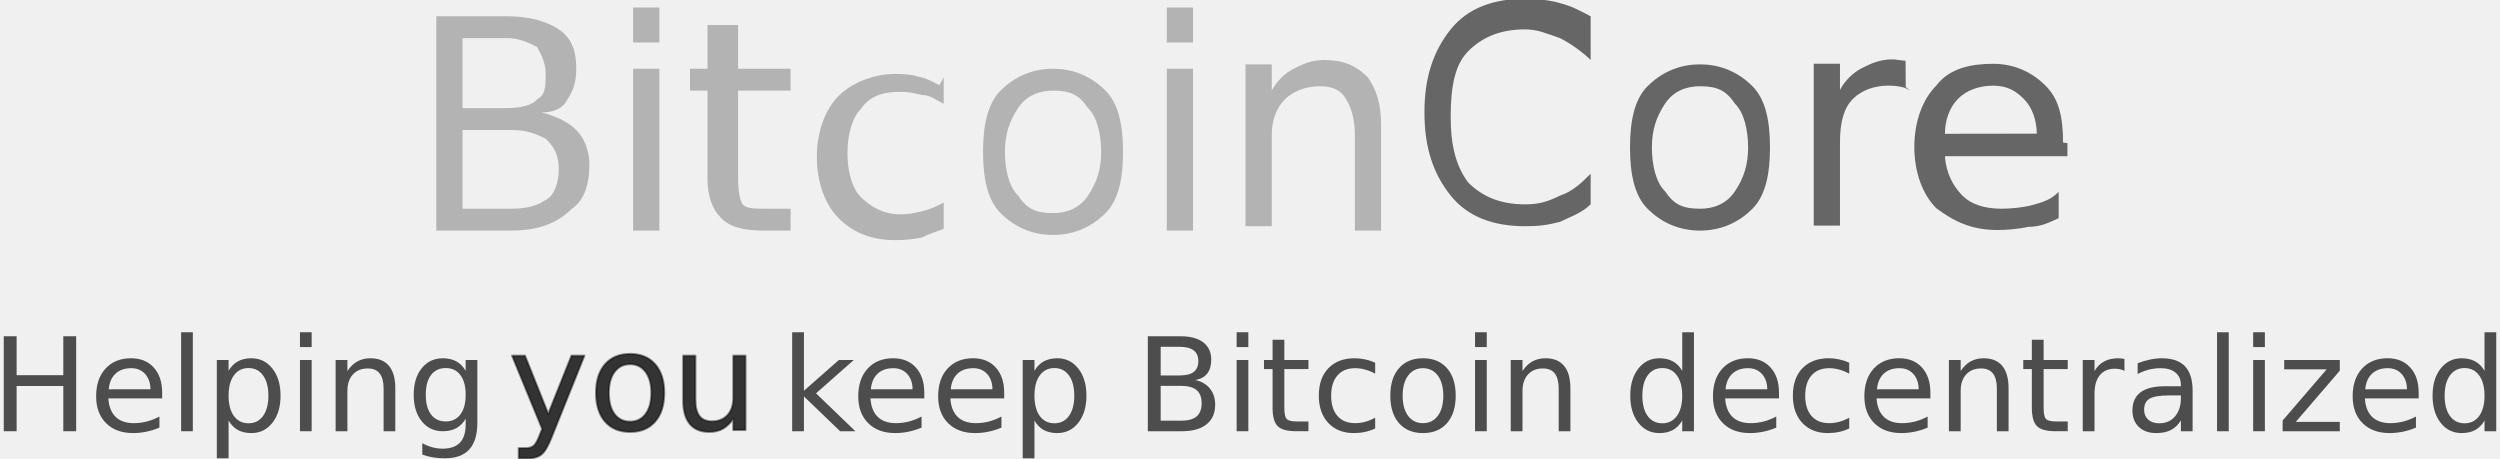
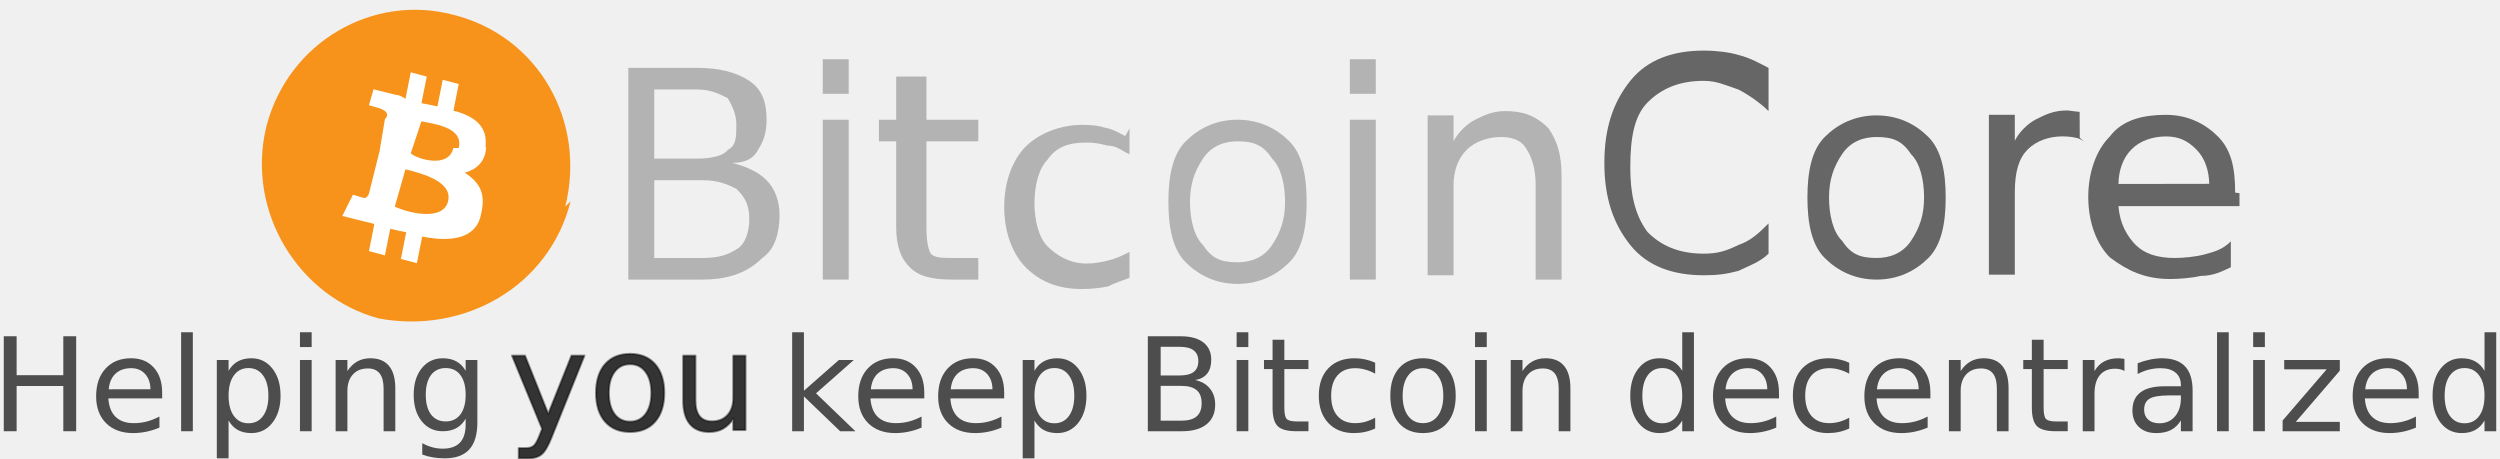
<svg xmlns="http://www.w3.org/2000/svg" width="600" height="110" id="svg2" version="1.1">
  <defs id="defs4">
    </defs>
  <g id="layer1" transform="translate(0,-942.3622)">
    <g style="font-size:31.267px;font-style:normal;font-weight:normal;line-height:125%;letter-spacing:0px;word-spacing:0px;fill:#4d4d4d;fill-opacity:1;stroke:none;font-family:Sans" id="text5008">
      <path d="m 0.905,1023.064 3.084,0 0,9.344 11.206,0 0,-9.344 3.084,0 0,22.794 -3.084,0 0,-10.855 -11.206,0 0,10.855 -3.084,0 0,-22.794" style="fill:#4d4d4d" id="path5831" />
      <path d="m 38.92,1036.606 0,1.374 -12.916,0 c 0.122,1.934 0.702,3.41 1.74,4.428 1.048,1.008 2.504,1.512 4.366,1.511 1.079,10e-5 2.122,-0.132 3.13,-0.397 1.018,-0.265 2.025,-0.662 3.023,-1.191 l 0,2.656 c -1.008,0.427 -2.041,0.753 -3.099,0.977 -1.059,0.224 -2.132,0.336 -3.221,0.336 -2.728,0 -4.891,-0.794 -6.489,-2.382 -1.588,-1.588 -2.382,-3.735 -2.382,-6.443 -2e-6,-2.799 0.753,-5.018 2.26,-6.657 1.517,-1.649 3.557,-2.473 6.122,-2.473 2.3,0 4.117,0.743 5.45,2.229 1.343,1.476 2.015,3.486 2.015,6.03 m -2.809,-0.824 c -0.02,-1.537 -0.453,-2.763 -1.298,-3.679 -0.835,-0.916 -1.944,-1.374 -3.328,-1.374 -1.567,10e-5 -2.824,0.443 -3.771,1.328 -0.936,0.885 -1.476,2.132 -1.618,3.74 l 10.015,-0.015" style="fill:#4d4d4d" id="path5833" />
      <path d="m 43.47,1022.103 2.809,0 0,23.756 -2.809,0 0,-23.756" style="fill:#4d4d4d" id="path5835" />
      <path d="m 54.859,1043.293 0,9.069 -2.824,0 0,-23.603 2.824,0 0,2.595 c 0.59,-1.018 1.333,-1.771 2.229,-2.26 0.906,-0.499 1.985,-0.748 3.237,-0.748 2.076,0 3.761,0.824 5.053,2.473 1.303,1.649 1.954,3.817 1.954,6.504 -1.8e-5,2.687 -0.651,4.855 -1.954,6.504 -1.293,1.649 -2.977,2.473 -5.053,2.473 -1.252,0 -2.331,-0.244 -3.237,-0.733 -0.896,-0.499 -1.639,-1.257 -2.229,-2.275 m 9.557,-5.97 c -1.5e-5,-2.066 -0.427,-3.684 -1.282,-4.855 -0.845,-1.181 -2.01,-1.771 -3.496,-1.771 -1.486,0 -2.656,0.59 -3.511,1.771 -0.845,1.171 -1.267,2.789 -1.267,4.855 -5e-6,2.066 0.422,3.69 1.267,4.87 0.855,1.17 2.025,1.756 3.511,1.756 1.486,0 2.651,-0.585 3.496,-1.756 0.855,-1.181 1.282,-2.804 1.282,-4.87" style="fill:#4d4d4d" id="path5837" />
      <path d="m 71.989,1028.759 2.809,0 0,17.099 -2.809,0 0,-17.099 m 0,-6.657 2.809,0 0,3.557 -2.809,0 0,-3.557" style="fill:#4d4d4d" id="path5839" />
      <path d="m 94.874,1035.538 0,10.321 -2.809,0 0,-10.229 c -1.4e-5,-1.618 -0.316,-2.829 -0.947,-3.634 -0.631,-0.804 -1.578,-1.206 -2.84,-1.206 -1.517,0 -2.712,0.483 -3.588,1.45 -0.875,0.967 -1.313,2.285 -1.313,3.954 l 0,9.664 -2.824,0 0,-17.099 2.824,0 0,2.656 c 0.672,-1.028 1.461,-1.796 2.366,-2.305 0.916,-0.509 1.969,-0.763 3.16,-0.763 1.964,0 3.45,0.611 4.458,1.832 1.008,1.211 1.511,2.998 1.511,5.359" style="fill:#4d4d4d" id="path5841" />
      <path d="m 111.76,1037.11 c -1e-5,-2.036 -0.422,-3.613 -1.267,-4.733 -0.835,-1.12 -2.01,-1.679 -3.527,-1.679 -1.506,0 -2.682,0.56 -3.527,1.679 -0.835,1.12 -1.252,2.697 -1.252,4.733 -1e-5,2.026 0.417,3.598 1.252,4.718 0.845,1.119 2.02,1.679 3.527,1.679 1.517,0 2.692,-0.56 3.527,-1.679 0.845,-1.12 1.267,-2.692 1.267,-4.718 m 2.809,6.626 c -2e-5,2.911 -0.646,5.074 -1.939,6.489 -1.293,1.425 -3.272,2.137 -5.939,2.137 -0.987,0 -1.919,-0.076 -2.794,-0.229 -0.875,-0.142 -1.725,-0.366 -2.55,-0.672 l 0,-2.733 c 0.824,0.448 1.639,0.779 2.443,0.992 0.804,0.214 1.623,0.321 2.458,0.321 1.842,0 3.221,-0.483 4.137,-1.45 0.916,-0.957 1.374,-2.407 1.374,-4.351 l 0,-1.389 c -0.58,1.008 -1.323,1.761 -2.229,2.26 -0.906,0.499 -1.99,0.748 -3.252,0.748 -2.097,0 -3.786,-0.799 -5.069,-2.397 -1.282,-1.598 -1.924,-3.715 -1.924,-6.351 -2e-6,-2.646 0.641,-4.768 1.924,-6.366 1.282,-1.598 2.972,-2.397 5.069,-2.397 1.262,0 2.346,0.249 3.252,0.748 0.906,0.499 1.649,1.252 2.229,2.26 l 0,-2.595 2.809,0 0,14.977" style="fill:#4d4d4d" id="path5843" />
    </g>
    <g style="font-size:32.645px;font-style:normal;font-variant:normal;font-weight:normal;font-stretch:normal;text-align:start;line-height:125%;letter-spacing:0px;word-spacing:0px;writing-mode:lr-tb;text-anchor:start;fill:#333333;fill-opacity:1;stroke:#000000;stroke-width:0.5;stroke-linejoin:round;stroke-miterlimit:4;stroke-opacity:0.431;font-family:Sans;-inkscape-font-specification:Sans" id="text5012">
      <path d="m 132.423,1047.229 c -0.829,2.125 -1.637,3.512 -2.423,4.16 -0.786,0.648 -1.838,0.972 -3.156,0.972 l -2.343,0 0,-2.455 1.722,0 c 0.808,0 1.435,-0.191 1.881,-0.574 0.446,-0.383 0.94,-1.286 1.482,-2.71 l 0.526,-1.339 -7.221,-17.566 3.108,0 5.579,13.963 5.579,-13.963 3.108,0 -7.842,19.51" style="fill:#333333;stroke:#000000;stroke-opacity:0.431" id="path5824" />
      <path d="m 151.232,1029.775 c -1.573,0 -2.816,0.616 -3.73,1.849 -0.914,1.222 -1.371,2.901 -1.371,5.037 -1e-5,2.136 0.452,3.82 1.355,5.053 0.914,1.222 2.162,1.833 3.746,1.833 1.562,0 2.8,-0.616 3.714,-1.849 0.914,-1.233 1.371,-2.912 1.371,-5.037 -1e-5,-2.115 -0.457,-3.788 -1.371,-5.021 -0.914,-1.243 -2.152,-1.865 -3.714,-1.865 m 0,-2.487 c 2.55,0 4.553,0.829 6.009,2.487 1.456,1.658 2.184,3.953 2.184,6.886 -2e-5,2.922 -0.728,5.218 -2.184,6.886 -1.456,1.658 -3.459,2.487 -6.009,2.487 -2.561,0 -4.569,-0.829 -6.025,-2.487 -1.445,-1.668 -2.168,-3.964 -2.168,-6.886 0,-2.933 0.723,-5.228 2.168,-6.886 1.456,-1.658 3.464,-2.487 6.025,-2.487" style="fill:#333333;stroke:#000000;stroke-opacity:0.431" id="path5826" />
      <path d="m 163.968,1038.526 0,-10.807 2.933,0 0,10.696 c -1e-5,1.69 0.329,2.959 0.988,3.81 0.659,0.84 1.647,1.259 2.965,1.259 1.583,0 2.832,-0.505 3.746,-1.514 0.924,-1.01 1.387,-2.386 1.387,-4.128 l 0,-10.122 2.933,0 0,17.853 -2.933,0 0,-2.742 c -0.712,1.084 -1.541,1.892 -2.487,2.423 -0.935,0.521 -2.024,0.781 -3.268,0.781 -2.051,0 -3.608,-0.638 -4.67,-1.913 -1.063,-1.275 -1.594,-3.14 -1.594,-5.595 m 7.38,-11.238 0,0" style="fill:#333333;stroke:#000000;stroke-opacity:0.431" id="path5828" />
    </g>
    <g style="font-size:31.267px;font-style:normal;font-weight:normal;line-height:125%;letter-spacing:0px;word-spacing:0px;fill:#4d4d4d;fill-opacity:1;stroke:none;font-family:Sans" id="text5016">
      <path d="m 190.119,1022.103 2.824,0 0,14.03 8.382,-7.374 3.588,0 -9.069,8 9.45,9.099 -3.664,0 -8.687,-8.351 0,8.351 -2.824,0 0,-23.756" style="fill:#4d4d4d" id="path5775" />
      <path d="m 221.829,1036.606 0,1.374 -12.916,0 c 0.122,1.934 0.702,3.41 1.74,4.428 1.048,1.008 2.504,1.512 4.366,1.511 1.079,10e-5 2.122,-0.132 3.13,-0.397 1.018,-0.265 2.025,-0.662 3.023,-1.191 l 0,2.656 c -1.008,0.427 -2.041,0.753 -3.099,0.977 -1.059,0.224 -2.132,0.336 -3.221,0.336 -2.728,0 -4.891,-0.794 -6.489,-2.382 -1.588,-1.588 -2.382,-3.735 -2.382,-6.443 -1e-5,-2.799 0.753,-5.018 2.26,-6.657 1.517,-1.649 3.557,-2.473 6.122,-2.473 2.3,0 4.117,0.743 5.45,2.229 1.343,1.476 2.015,3.486 2.015,6.03 m -2.809,-0.824 c -0.02,-1.537 -0.453,-2.763 -1.298,-3.679 -0.835,-0.916 -1.944,-1.374 -3.328,-1.374 -1.567,10e-5 -2.824,0.443 -3.771,1.328 -0.936,0.885 -1.476,2.132 -1.618,3.74 l 10.015,-0.015" style="fill:#4d4d4d" id="path5777" />
      <path d="m 241.004,1036.606 0,1.374 -12.916,0 c 0.122,1.934 0.702,3.41 1.74,4.428 1.048,1.008 2.504,1.512 4.366,1.511 1.079,10e-5 2.122,-0.132 3.13,-0.397 1.018,-0.265 2.025,-0.662 3.023,-1.191 l 0,2.656 c -1.008,0.427 -2.041,0.753 -3.099,0.977 -1.059,0.224 -2.132,0.336 -3.221,0.336 -2.728,0 -4.891,-0.794 -6.489,-2.382 -1.588,-1.588 -2.382,-3.735 -2.382,-6.443 -1e-5,-2.799 0.753,-5.018 2.26,-6.657 1.517,-1.649 3.557,-2.473 6.122,-2.473 2.3,0 4.117,0.743 5.45,2.229 1.343,1.476 2.015,3.486 2.015,6.03 m -2.809,-0.824 c -0.02,-1.537 -0.453,-2.763 -1.298,-3.679 -0.835,-0.916 -1.944,-1.374 -3.328,-1.374 -1.567,10e-5 -2.824,0.443 -3.771,1.328 -0.936,0.885 -1.476,2.132 -1.618,3.74 l 10.015,-0.015" style="fill:#4d4d4d" id="path5779" />
      <path d="m 248.271,1043.293 0,9.069 -2.824,0 0,-23.603 2.824,0 0,2.595 c 0.59,-1.018 1.333,-1.771 2.229,-2.26 0.906,-0.499 1.985,-0.748 3.237,-0.748 2.076,0 3.761,0.824 5.053,2.473 1.303,1.649 1.954,3.817 1.954,6.504 -2e-5,2.687 -0.651,4.855 -1.954,6.504 -1.293,1.649 -2.977,2.473 -5.053,2.473 -1.252,0 -2.331,-0.244 -3.237,-0.733 -0.896,-0.499 -1.639,-1.257 -2.229,-2.275 m 9.557,-5.97 c -1e-5,-2.066 -0.427,-3.684 -1.282,-4.855 -0.845,-1.181 -2.01,-1.771 -3.496,-1.771 -1.486,0 -2.656,0.59 -3.511,1.771 -0.845,1.171 -1.267,2.789 -1.267,4.855 0,2.066 0.422,3.69 1.267,4.87 0.855,1.17 2.025,1.756 3.511,1.756 1.486,0 2.651,-0.585 3.496,-1.756 0.855,-1.181 1.282,-2.804 1.282,-4.87" style="fill:#4d4d4d" id="path5781" />
      <path d="m 278.561,1034.973 0,8.351 4.947,0 c 1.659,0 2.885,-0.341 3.679,-1.023 0.804,-0.692 1.206,-1.746 1.206,-3.16 -2e-5,-1.425 -0.402,-2.473 -1.206,-3.145 -0.794,-0.682 -2.02,-1.023 -3.679,-1.023 l -4.947,0 m 0,-9.374 0,6.87 4.565,0 c 1.506,0 2.626,-0.28 3.359,-0.84 0.743,-0.57 1.114,-1.435 1.115,-2.595 -1e-5,-1.15 -0.372,-2.01 -1.115,-2.58 -0.733,-0.57 -1.852,-0.855 -3.359,-0.855 l -4.565,0 m -3.084,-2.534 7.878,0 c 2.351,10e-5 4.163,0.489 5.435,1.466 1.272,0.977 1.908,2.366 1.908,4.168 -10e-6,1.394 -0.326,2.504 -0.977,3.328 -0.651,0.825 -1.608,1.339 -2.87,1.542 1.517,0.326 2.692,1.008 3.527,2.046 0.845,1.028 1.267,2.316 1.267,3.863 -2e-5,2.036 -0.692,3.608 -2.076,4.718 -1.384,1.109 -3.354,1.664 -5.908,1.664 l -8.183,0 0,-22.794" style="fill:#4d4d4d" id="path5783" />
      <path d="m 296.79,1028.759 2.809,0 0,17.099 -2.809,0 0,-17.099 m 0,-6.657 2.809,0 0,3.557 -2.809,0 0,-3.557" style="fill:#4d4d4d" id="path5785" />
      <path d="m 308.241,1023.904 0,4.855 5.786,0 0,2.183 -5.786,0 0,9.282 c 0,1.394 0.188,2.29 0.565,2.687 0.387,0.397 1.165,0.595 2.336,0.595 l 2.885,0 0,2.351 -2.885,0 c -2.168,0 -3.664,-0.402 -4.489,-1.206 -0.824,-0.814 -1.237,-2.29 -1.237,-4.428 l 0,-9.282 -2.061,0 0,-2.183 2.061,0 0,-4.855 2.824,0" style="fill:#4d4d4d" id="path5787" />
      <path d="m 330.042,1029.416 0,2.626 c -0.794,-0.438 -1.593,-0.763 -2.397,-0.977 -0.794,-0.224 -1.598,-0.336 -2.412,-0.336 -1.822,10e-5 -3.237,0.58 -4.244,1.74 -1.008,1.15 -1.511,2.768 -1.511,4.855 -1e-5,2.087 0.504,3.71 1.511,4.87 1.008,1.15 2.422,1.725 4.244,1.725 0.814,10e-5 1.618,-0.107 2.412,-0.321 0.804,-0.224 1.603,-0.555 2.397,-0.992 l 0,2.595 c -0.784,0.366 -1.598,0.641 -2.443,0.824 -0.835,0.183 -1.725,0.275 -2.672,0.275 -2.575,0 -4.621,-0.809 -6.137,-2.428 -1.517,-1.618 -2.275,-3.801 -2.275,-6.55 0,-2.789 0.763,-4.982 2.29,-6.58 1.537,-1.598 3.639,-2.397 6.305,-2.397 0.865,0 1.71,0.092 2.534,0.275 0.824,0.173 1.623,0.438 2.397,0.794" style="fill:#4d4d4d" id="path5789" />
      <path d="m 341.523,1030.728 c -1.506,10e-5 -2.697,0.59 -3.573,1.771 -0.875,1.171 -1.313,2.779 -1.313,4.824 0,2.046 0.433,3.659 1.298,4.84 0.875,1.171 2.071,1.756 3.588,1.756 1.496,10e-5 2.682,-0.59 3.557,-1.771 0.875,-1.181 1.313,-2.789 1.313,-4.824 -10e-6,-2.025 -0.438,-3.628 -1.313,-4.809 -0.875,-1.191 -2.061,-1.786 -3.557,-1.786 m 0,-2.382 c 2.443,0 4.361,0.794 5.756,2.382 1.394,1.588 2.092,3.786 2.092,6.595 -1e-5,2.799 -0.697,4.997 -2.092,6.595 -1.394,1.588 -3.313,2.382 -5.756,2.382 -2.453,0 -4.377,-0.794 -5.771,-2.382 -1.384,-1.598 -2.076,-3.796 -2.076,-6.595 -10e-6,-2.809 0.692,-5.008 2.076,-6.595 1.394,-1.588 3.318,-2.382 5.771,-2.382" style="fill:#4d4d4d" id="path5791" />
      <path d="m 354.012,1028.759 2.809,0 0,17.099 -2.809,0 0,-17.099 m 0,-6.657 2.809,0 0,3.557 -2.809,0 0,-3.557" style="fill:#4d4d4d" id="path5793" />
      <path d="m 376.897,1035.538 0,10.321 -2.809,0 0,-10.229 c -10e-6,-1.618 -0.316,-2.829 -0.947,-3.634 -0.631,-0.804 -1.578,-1.206 -2.84,-1.206 -1.517,0 -2.712,0.483 -3.588,1.45 -0.875,0.967 -1.313,2.285 -1.313,3.954 l 0,9.664 -2.824,0 0,-17.099 2.824,0 0,2.656 c 0.672,-1.028 1.461,-1.796 2.366,-2.305 0.916,-0.509 1.969,-0.763 3.16,-0.763 1.964,0 3.45,0.611 4.458,1.832 1.008,1.211 1.511,2.998 1.511,5.359" style="fill:#4d4d4d" id="path5795" />
      <path d="m 403.737,1031.354 0,-9.252 2.809,0 0,23.756 -2.809,0 0,-2.565 c -0.59,1.018 -1.338,1.776 -2.244,2.275 -0.896,0.488 -1.975,0.733 -3.237,0.733 -2.066,0 -3.751,-0.824 -5.053,-2.473 -1.293,-1.649 -1.939,-3.817 -1.939,-6.504 0,-2.687 0.646,-4.855 1.939,-6.504 1.303,-1.649 2.987,-2.473 5.053,-2.473 1.262,0 2.341,0.249 3.237,0.748 0.906,0.488 1.654,1.242 2.244,2.26 m -9.572,5.969 c -1e-5,2.066 0.422,3.69 1.267,4.87 0.855,1.17 2.025,1.756 3.511,1.756 1.486,0 2.656,-0.585 3.511,-1.756 0.855,-1.181 1.282,-2.804 1.282,-4.87 -10e-6,-2.066 -0.427,-3.684 -1.282,-4.855 -0.855,-1.181 -2.025,-1.771 -3.511,-1.771 -1.486,0 -2.656,0.59 -3.511,1.771 -0.845,1.171 -1.267,2.789 -1.267,4.855" style="fill:#4d4d4d" id="path5797" />
      <path d="m 426.958,1036.606 0,1.374 -12.916,0 c 0.122,1.934 0.702,3.41 1.74,4.428 1.048,1.008 2.504,1.512 4.366,1.511 1.079,10e-5 2.122,-0.132 3.13,-0.397 1.018,-0.265 2.025,-0.662 3.023,-1.191 l 0,2.656 c -1.008,0.427 -2.041,0.753 -3.099,0.977 -1.059,0.224 -2.132,0.336 -3.221,0.336 -2.728,0 -4.891,-0.794 -6.489,-2.382 -1.588,-1.588 -2.382,-3.735 -2.382,-6.443 -10e-6,-2.799 0.753,-5.018 2.26,-6.657 1.517,-1.649 3.557,-2.473 6.122,-2.473 2.3,0 4.117,0.743 5.45,2.229 1.343,1.476 2.015,3.486 2.015,6.03 m -2.809,-0.824 c -0.02,-1.537 -0.453,-2.763 -1.298,-3.679 -0.835,-0.916 -1.944,-1.374 -3.328,-1.374 -1.567,10e-5 -2.824,0.443 -3.771,1.328 -0.936,0.885 -1.476,2.132 -1.618,3.74 l 10.015,-0.015" style="fill:#4d4d4d" id="path5799" />
      <path d="m 443.813,1029.416 0,2.626 c -0.794,-0.438 -1.593,-0.763 -2.397,-0.977 -0.794,-0.224 -1.598,-0.336 -2.412,-0.336 -1.822,10e-5 -3.237,0.58 -4.244,1.74 -1.008,1.15 -1.511,2.768 -1.511,4.855 -10e-6,2.087 0.504,3.71 1.511,4.87 1.008,1.15 2.422,1.725 4.244,1.725 0.814,10e-5 1.618,-0.107 2.412,-0.321 0.804,-0.224 1.603,-0.555 2.397,-0.992 l 0,2.595 c -0.784,0.366 -1.598,0.641 -2.443,0.824 -0.835,0.183 -1.725,0.275 -2.672,0.275 -2.575,0 -4.621,-0.809 -6.137,-2.428 -1.517,-1.618 -2.275,-3.801 -2.275,-6.55 0,-2.789 0.763,-4.982 2.29,-6.58 1.537,-1.598 3.639,-2.397 6.305,-2.397 0.865,0 1.71,0.092 2.534,0.275 0.824,0.173 1.623,0.438 2.397,0.794" style="fill:#4d4d4d" id="path5801" />
      <path d="m 463.294,1036.606 0,1.374 -12.916,0 c 0.122,1.934 0.702,3.41 1.74,4.428 1.048,1.008 2.504,1.512 4.366,1.511 1.079,10e-5 2.122,-0.132 3.13,-0.397 1.018,-0.265 2.025,-0.662 3.023,-1.191 l 0,2.656 c -1.008,0.427 -2.041,0.753 -3.099,0.977 -1.059,0.224 -2.132,0.336 -3.221,0.336 -2.728,0 -4.891,-0.794 -6.489,-2.382 -1.588,-1.588 -2.382,-3.735 -2.382,-6.443 -10e-6,-2.799 0.753,-5.018 2.26,-6.657 1.517,-1.649 3.557,-2.473 6.122,-2.473 2.3,0 4.117,0.743 5.45,2.229 1.343,1.476 2.015,3.486 2.015,6.03 m -2.809,-0.824 c -0.02,-1.537 -0.453,-2.763 -1.298,-3.679 -0.835,-0.916 -1.944,-1.374 -3.328,-1.374 -1.567,10e-5 -2.824,0.443 -3.771,1.328 -0.936,0.885 -1.476,2.132 -1.618,3.74 l 10.015,-0.015" style="fill:#4d4d4d" id="path5803" />
      <path d="m 482.057,1035.538 0,10.321 -2.809,0 0,-10.229 c -2e-5,-1.618 -0.316,-2.829 -0.947,-3.634 -0.631,-0.804 -1.578,-1.206 -2.84,-1.206 -1.517,0 -2.712,0.483 -3.588,1.45 -0.875,0.967 -1.313,2.285 -1.313,3.954 l 0,9.664 -2.824,0 0,-17.099 2.824,0 0,2.656 c 0.672,-1.028 1.461,-1.796 2.366,-2.305 0.916,-0.509 1.969,-0.763 3.16,-0.763 1.964,0 3.45,0.611 4.458,1.832 1.008,1.211 1.511,2.998 1.511,5.359" style="fill:#4d4d4d" id="path5805" />
      <path d="m 490.469,1023.904 0,4.855 5.786,0 0,2.183 -5.786,0 0,9.282 c 0,1.394 0.188,2.29 0.565,2.687 0.387,0.397 1.165,0.595 2.336,0.595 l 2.885,0 0,2.351 -2.885,0 c -2.168,0 -3.664,-0.402 -4.489,-1.206 -0.824,-0.814 -1.237,-2.29 -1.237,-4.428 l 0,-9.282 -2.061,0 0,-2.183 2.061,0 0,-4.855 2.824,0" style="fill:#4d4d4d" id="path5807" />
      <path d="m 509.874,1031.385 c -0.316,-0.183 -0.662,-0.316 -1.038,-0.397 -0.366,-0.092 -0.774,-0.137 -1.221,-0.137 -1.588,0 -2.809,0.519 -3.664,1.557 -0.845,1.028 -1.267,2.509 -1.267,4.443 l 0,9.008 -2.824,0 0,-17.099 2.824,0 0,2.656 c 0.59,-1.038 1.359,-1.807 2.305,-2.305 0.947,-0.509 2.097,-0.763 3.45,-0.763 0.193,0 0.407,0.015 0.641,0.046 0.234,0.02 0.494,0.056 0.779,0.107 l 0.015,2.885" style="fill:#4d4d4d" id="path5809" />
      <path d="m 520.622,1037.263 c -2.27,0 -3.842,0.26 -4.718,0.779 -0.875,0.519 -1.313,1.405 -1.313,2.656 -10e-6,0.997 0.326,1.791 0.977,2.382 0.662,0.58 1.557,0.87 2.687,0.87 1.557,0 2.804,-0.55 3.74,-1.649 0.947,-1.109 1.42,-2.58 1.42,-4.412 l 0,-0.626 -2.794,0 m 5.603,-1.16 0,9.756 -2.809,0 0,-2.595 c -0.641,1.038 -1.44,1.807 -2.397,2.305 -0.957,0.488 -2.127,0.733 -3.511,0.733 -1.751,0 -3.145,-0.488 -4.183,-1.466 -1.028,-0.987 -1.542,-2.305 -1.542,-3.954 0,-1.924 0.641,-3.374 1.924,-4.351 1.293,-0.977 3.216,-1.466 5.771,-1.466 l 3.939,0 0,-0.275 c -10e-6,-1.293 -0.427,-2.29 -1.282,-2.992 -0.845,-0.712 -2.036,-1.069 -3.573,-1.069 -0.977,10e-5 -1.929,0.117 -2.855,0.351 -0.926,0.234 -1.817,0.585 -2.672,1.053 l 0,-2.595 c 1.028,-0.397 2.025,-0.692 2.992,-0.885 0.967,-0.203 1.908,-0.305 2.824,-0.305 2.473,0 4.321,0.641 5.542,1.924 1.221,1.282 1.832,3.227 1.832,5.832" style="fill:#4d4d4d" id="path5811" />
      <path d="m 532.088,1022.103 2.809,0 0,23.756 -2.809,0 0,-23.756" style="fill:#4d4d4d" id="path5813" />
      <path d="m 540.759,1028.759 2.809,0 0,17.099 -2.809,0 0,-17.099 m 0,-6.657 2.809,0 0,3.557 -2.809,0 0,-3.557" style="fill:#4d4d4d" id="path5815" />
      <path d="m 548.21,1028.759 13.343,0 0,2.565 -10.565,12.29 10.565,0 0,2.244 -13.725,0 0,-2.565 10.565,-12.29 -10.183,0 0,-2.244" style="fill:#4d4d4d" id="path5817" />
      <path d="m 580.484,1036.606 0,1.374 -12.916,0 c 0.122,1.934 0.702,3.41 1.74,4.428 1.048,1.008 2.504,1.512 4.366,1.511 1.079,10e-5 2.122,-0.132 3.13,-0.397 1.018,-0.265 2.025,-0.662 3.023,-1.191 l 0,2.656 c -1.008,0.427 -2.041,0.753 -3.099,0.977 -1.059,0.224 -2.132,0.336 -3.221,0.336 -2.728,0 -4.891,-0.794 -6.489,-2.382 -1.588,-1.588 -2.382,-3.735 -2.382,-6.443 0,-2.799 0.753,-5.018 2.26,-6.657 1.517,-1.649 3.557,-2.473 6.122,-2.473 2.3,0 4.117,0.743 5.45,2.229 1.343,1.476 2.015,3.486 2.015,6.03 m -2.809,-0.824 c -0.02,-1.537 -0.453,-2.763 -1.298,-3.679 -0.835,-0.916 -1.944,-1.374 -3.328,-1.374 -1.567,10e-5 -2.824,0.443 -3.771,1.328 -0.936,0.885 -1.476,2.132 -1.618,3.74 l 10.015,-0.015" style="fill:#4d4d4d" id="path5819" />
      <path d="m 596.286,1031.354 0,-9.252 2.809,0 0,23.756 -2.809,0 0,-2.565 c -0.59,1.018 -1.338,1.776 -2.244,2.275 -0.896,0.488 -1.975,0.733 -3.237,0.733 -2.066,0 -3.751,-0.824 -5.053,-2.473 -1.293,-1.649 -1.939,-3.817 -1.939,-6.504 -10e-6,-2.687 0.646,-4.855 1.939,-6.504 1.303,-1.649 2.987,-2.473 5.053,-2.473 1.262,0 2.341,0.249 3.237,0.748 0.906,0.488 1.654,1.242 2.244,2.26 m -9.572,5.969 c 0,2.066 0.422,3.69 1.267,4.87 0.855,1.17 2.025,1.756 3.511,1.756 1.486,0 2.656,-0.585 3.511,-1.756 0.855,-1.181 1.282,-2.804 1.282,-4.87 -2e-5,-2.066 -0.427,-3.684 -1.282,-4.855 -0.855,-1.181 -2.025,-1.771 -3.511,-1.771 -1.486,0 -2.656,0.59 -3.511,1.771 -0.845,1.171 -1.267,2.789 -1.267,4.855" style="fill:#4d4d4d" id="path5821" />
    </g>
-     <g id="g13515" transform="translate(0.5000039,84.08967)">
-       <g transform="matrix(1049.776,0,0,1049.776,102.1131,846.428)" id="text3882-9" style="font-size:0.067px;font-style:normal;font-variant:normal;font-weight:normal;font-stretch:normal;text-align:start;line-height:125%;letter-spacing:0px;word-spacing:0px;writing-mode:lr-tb;text-anchor:start;fill:#b3b3b3;fill-opacity:1;stroke:none;font-family:Sans;-inkscape-font-specification:Sans">
-         <path id="path4260-6" d="m 0.008,0.041 0,0.018 0.011,0 c 0.004,0 0.006,-7.2916e-4 0.008,-0.002 0.002,-0.001 0.003,-0.004 0.003,-0.007 -3e-8,-0.003 -8.5979e-4,-0.005 -0.003,-0.007 -0.002,-0.001 -0.004,-0.002 -0.008,-0.002 l -0.011,0 m 0,-0.02 0,0.015 0.01,0 c 0.003,3e-8 0.006,-5.9854e-4 0.007,-0.002 0.002,-0.001 0.002,-0.003 0.002,-0.006 -4e-8,-0.002 -7.945e-4,-0.004 -0.002,-0.006 -0.002,-0.001 -0.004,-0.002 -0.007,-0.002 l -0.01,0 m -0.007,-0.005 0.017,0 c 0.005,5e-8 0.009,0.001 0.012,0.003 0.003,0.002 0.004,0.005 0.004,0.009 -4e-8,0.003 -6.9655e-4,0.005 -0.002,0.007 -0.001,0.002 -0.003,0.003 -0.006,0.003 0.003,6.9654e-4 0.006,0.002 0.008,0.004 0.002,0.002 0.003,0.005 0.003,0.008 -4e-8,0.004 -0.001,0.008 -0.004,0.01 C 0.029,0.063 0.024,0.064 0.019,0.064 l -0.017,0 0,-0.049" />
-         <path id="path4262-3" d="m 0.047,0.027 0.006,0 0,0.037 -0.006,0 0,-0.037 m 0,-0.014 0.006,0 0,0.008 -0.006,0 0,-0.008" />
-         <path id="path4264-5" d="m 0.071,0.017 0,0.01 0.012,0 0,0.005 -0.012,0 0,0.02 c -1e-8,0.003 4.0266e-4,0.005 0.001,0.006 8.271e-4,8.4888e-4 0.002,0.001 0.005,0.001 l 0.006,0 0,0.005 -0.006,0 c -0.005,0 -0.008,-8.5976e-4 -0.01,-0.003 -0.002,-0.002 -0.003,-0.005 -0.003,-0.009 l 0,-0.02 -0.004,0 0,-0.005 0.004,0 0,-0.01 0.006,0" />
-         <path id="path4266-6" d="m 0.118,0.029 0,0.006 c -0.002,-9.3592e-4 -0.003,-0.002 -0.005,-0.002 -0.002,-4.7882e-4 -0.003,-7.1825e-4 -0.005,-7.1828e-4 -0.004,3e-8 -0.007,0.001 -0.009,0.004 -0.002,0.002 -0.003,0.006 -0.003,0.01 -10e-9,0.004 0.001,0.008 0.003,0.01 0.002,0.002 0.005,0.004 0.009,0.004 0.002,1e-8 0.003,-2.2854e-4 0.005,-6.8563e-4 0.002,-4.7885e-4 0.003,-0.001 0.005,-0.002 l 0,0.006 c -0.002,7.8358e-4 -0.003,0.001 -0.005,0.002 -0.002,3.9179e-4 -0.004,5.8769e-4 -0.006,5.8769e-4 -0.006,0 -0.01,-0.002 -0.013,-0.005 -0.003,-0.003 -0.005,-0.008 -0.005,-0.014 0,-0.006 0.002,-0.011 0.005,-0.014 0.003,-0.003 0.008,-0.005 0.013,-0.005 0.002,4e-8 0.004,1.9593e-4 0.005,5.8769e-4 0.002,3.7006e-4 0.003,9.3598e-4 0.005,0.002" />
-         <path id="path4268-7" d="m 0.143,0.032 c -0.003,3e-8 -0.006,0.001 -0.008,0.004 -0.002,0.003 -0.003,0.006 -0.003,0.01 -10e-9,0.004 9.2505e-4,0.008 0.003,0.01 0.002,0.003 0.004,0.004 0.008,0.004 0.003,1e-8 0.006,-0.001 0.008,-0.004 0.002,-0.003 0.003,-0.006 0.003,-0.01 -3e-8,-0.004 -9.3597e-4,-0.008 -0.003,-0.01 -0.002,-0.003 -0.004,-0.004 -0.008,-0.004 m 0,-0.005 c 0.005,4e-8 0.009,0.002 0.012,0.005 0.003,0.003 0.004,0.008 0.004,0.014 -4e-8,0.006 -0.001,0.011 -0.004,0.014 -0.003,0.003 -0.007,0.005 -0.012,0.005 -0.005,0 -0.009,-0.002 -0.012,-0.005 -0.003,-0.003 -0.004,-0.008 -0.004,-0.014 0,-0.006 0.001,-0.011 0.004,-0.014 0.003,-0.003 0.007,-0.005 0.012,-0.005" />
-         <path id="path4270-9" d="m 0.169,0.027 0.006,0 0,0.037 -0.006,0 0,-0.037 m 0,-0.014 0.006,0 0,0.008 -0.006,0 0,-0.008" />
-         <path id="path4272-5" d="m 0.218,0.042 0,0.022 -0.006,0 0,-0.022 c -3e-8,-0.003 -6.7478e-4,-0.006 -0.002,-0.008 -0.001,-0.002 -0.003,-0.003 -0.006,-0.003 -0.003,3e-8 -0.006,0.001 -0.008,0.003 -0.002,0.002 -0.003,0.005 -0.003,0.008 l 0,0.021 -0.006,0 0,-0.037 0.006,0 0,0.006 c 0.001,-0.002 0.003,-0.004 0.005,-0.005 0.002,-0.001 0.004,-0.002 0.007,-0.002 0.004,4e-8 0.007,0.001 0.01,0.004 0.002,0.003 0.003,0.006 0.003,0.011" />
+     <g transform="matrix(1278.421,0,0,1278.421,62.79291,928.0183)" id="g21737">
+       <g transform="matrix(0.8110987,0,0,0.8110987,0.06721753,0.01179634)" id="text3882" style="font-size:0.067px;font-style:normal;font-variant:normal;font-weight:normal;font-stretch:normal;text-align:start;line-height:125%;letter-spacing:0px;word-spacing:0px;writing-mode:lr-tb;text-anchor:start;fill:#b3b3b3;fill-opacity:1;stroke:none;font-family:Sans;-inkscape-font-specification:Sans">
+         <path id="path4260" d="m 0.008,0.041 0,0.018 0.011,0 c 0.004,0 0.006,-7.2916e-4 0.008,-0.002 0.002,-0.001 0.003,-0.004 0.003,-0.007 -3e-8,-0.003 -8.5979e-4,-0.005 -0.003,-0.007 -0.002,-0.001 -0.004,-0.002 -0.008,-0.002 l -0.011,0 m 0,-0.02 0,0.015 0.01,0 c 0.003,3e-8 0.006,-5.9854e-4 0.007,-0.002 0.002,-0.001 0.002,-0.003 0.002,-0.006 -4e-8,-0.002 -7.945e-4,-0.004 -0.002,-0.006 -0.002,-0.001 -0.004,-0.002 -0.007,-0.002 l -0.01,0 m -0.007,-0.005 0.017,0 c 0.005,5e-8 0.009,0.001 0.012,0.003 0.003,0.002 0.004,0.005 0.004,0.009 -4e-8,0.003 -6.9655e-4,0.005 -0.002,0.007 -0.001,0.002 -0.003,0.003 -0.006,0.003 0.003,6.9654e-4 0.006,0.002 0.008,0.004 0.002,0.002 0.003,0.005 0.003,0.008 -4e-8,0.004 -0.001,0.008 -0.004,0.01 C 0.029,0.063 0.024,0.064 0.019,0.064 l -0.017,0 0,-0.049" />
+         <path id="path4262" d="m 0.047,0.027 0.006,0 0,0.037 -0.006,0 0,-0.037 m 0,-0.014 0.006,0 0,0.008 -0.006,0 0,-0.008" />
+         <path id="path4264" d="m 0.071,0.017 0,0.01 0.012,0 0,0.005 -0.012,0 0,0.02 c -1e-8,0.003 4.0266e-4,0.005 0.001,0.006 8.271e-4,8.4888e-4 0.002,0.001 0.005,0.001 l 0.006,0 0,0.005 -0.006,0 c -0.005,0 -0.008,-8.5976e-4 -0.01,-0.003 -0.002,-0.002 -0.003,-0.005 -0.003,-0.009 l 0,-0.02 -0.004,0 0,-0.005 0.004,0 0,-0.01 0.006,0" />
+         <path id="path4266" d="m 0.118,0.029 0,0.006 c -0.002,-9.3592e-4 -0.003,-0.002 -0.005,-0.002 -0.002,-4.7882e-4 -0.003,-7.1825e-4 -0.005,-7.1828e-4 -0.004,3e-8 -0.007,0.001 -0.009,0.004 -0.002,0.002 -0.003,0.006 -0.003,0.01 -10e-9,0.004 0.001,0.008 0.003,0.01 0.002,0.002 0.005,0.004 0.009,0.004 0.002,1e-8 0.003,-2.2854e-4 0.005,-6.8563e-4 0.002,-4.7885e-4 0.003,-0.001 0.005,-0.002 l 0,0.006 c -0.002,7.8358e-4 -0.003,0.001 -0.005,0.002 -0.002,3.9179e-4 -0.004,5.8769e-4 -0.006,5.8769e-4 -0.006,0 -0.01,-0.002 -0.013,-0.005 -0.003,-0.003 -0.005,-0.008 -0.005,-0.014 0,-0.006 0.002,-0.011 0.005,-0.014 0.003,-0.003 0.008,-0.005 0.013,-0.005 0.002,4e-8 0.004,1.9593e-4 0.005,5.8769e-4 0.002,3.7006e-4 0.003,9.3598e-4 0.005,0.002" />
+         <path id="path4268" d="m 0.143,0.032 c -0.003,3e-8 -0.006,0.001 -0.008,0.004 -0.002,0.003 -0.003,0.006 -0.003,0.01 -10e-9,0.004 9.2505e-4,0.008 0.003,0.01 0.002,0.003 0.004,0.004 0.008,0.004 0.003,1e-8 0.006,-0.001 0.008,-0.004 0.002,-0.003 0.003,-0.006 0.003,-0.01 -3e-8,-0.004 -9.3597e-4,-0.008 -0.003,-0.01 -0.002,-0.003 -0.004,-0.004 -0.008,-0.004 m 0,-0.005 c 0.005,4e-8 0.009,0.002 0.012,0.005 0.003,0.003 0.004,0.008 0.004,0.014 -4e-8,0.006 -0.001,0.011 -0.004,0.014 -0.003,0.003 -0.007,0.005 -0.012,0.005 -0.005,0 -0.009,-0.002 -0.012,-0.005 -0.003,-0.003 -0.004,-0.008 -0.004,-0.014 0,-0.006 0.001,-0.011 0.004,-0.014 0.003,-0.003 0.007,-0.005 0.012,-0.005" />
+         <path id="path4270" d="m 0.169,0.027 0.006,0 0,0.037 -0.006,0 0,-0.037 m 0,-0.014 0.006,0 0,0.008 -0.006,0 0,-0.008" />
+         <path id="path4272" d="m 0.218,0.042 0,0.022 -0.006,0 0,-0.022 c -3e-8,-0.003 -6.7478e-4,-0.006 -0.002,-0.008 -0.001,-0.002 -0.003,-0.003 -0.006,-0.003 -0.003,3e-8 -0.006,0.001 -0.008,0.003 -0.002,0.002 -0.003,0.005 -0.003,0.008 l 0,0.021 -0.006,0 0,-0.037 0.006,0 0,0.006 c 0.001,-0.002 0.003,-0.004 0.005,-0.005 0.002,-0.001 0.004,-0.002 0.007,-0.002 0.004,4e-8 0.007,0.001 0.01,0.004 0.002,0.003 0.003,0.006 0.003,0.011" />
      </g>
-       <g transform="matrix(1049.776,0,0,1049.776,106.2138,846.428)" id="text3886-4" style="font-size:0.067px;font-style:normal;font-variant:normal;font-weight:normal;font-stretch:normal;text-align:start;line-height:125%;letter-spacing:0px;word-spacing:0px;writing-mode:lr-tb;text-anchor:start;fill:#666666;fill-opacity:1;stroke:none;font-family:Sans;-inkscape-font-specification:Sans">
-         <path id="path4251-2" d="m 0.262,0.018 0,0.007 c -0.002,-0.002 -0.005,-0.004 -0.007,-0.005 -0.003,-0.001 -0.005,-0.002 -0.008,-0.002 -0.006,5e-8 -0.01,0.002 -0.013,0.005 -0.003,0.003 -0.004,0.008 -0.004,0.015 -10e-9,0.006 0.001,0.011 0.004,0.015 0.003,0.003 0.007,0.005 0.013,0.005 0.003,10e-9 0.005,-5.1149e-4 0.008,-0.002 0.003,-0.001 0.005,-0.003 0.007,-0.005 l 0,0.007 c -0.002,0.002 -0.005,0.003 -0.007,0.004 -0.003,7.8358e-4 -0.005,0.001 -0.008,0.001 -0.007,0 -0.013,-0.002 -0.017,-0.007 -0.004,-0.005 -0.006,-0.011 -0.006,-0.019 0,-0.008 0.002,-0.014 0.006,-0.019 0.004,-0.005 0.01,-0.007 0.017,-0.007 0.003,5e-8 0.006,3.9184e-4 0.008,0.001 0.003,7.6186e-4 0.005,0.002 0.007,0.003" />
-         <path id="path4253-7" d="m 0.287,0.031 c -0.003,4e-8 -0.006,0.001 -0.008,0.004 -0.002,0.003 -0.003,0.006 -0.003,0.01 -10e-9,0.004 9.2504e-4,0.008 0.003,0.01 0.002,0.003 0.004,0.004 0.008,0.004 0.003,0 0.006,-0.001 0.008,-0.004 0.002,-0.003 0.003,-0.006 0.003,-0.01 -3e-8,-0.004 -9.3597e-4,-0.008 -0.003,-0.01 -0.002,-0.003 -0.004,-0.004 -0.008,-0.004 m 0,-0.005 c 0.005,3e-8 0.009,0.002 0.012,0.005 0.003,0.003 0.004,0.008 0.004,0.014 -3e-8,0.006 -0.001,0.011 -0.004,0.014 -0.003,0.003 -0.007,0.005 -0.012,0.005 -0.005,0 -0.009,-0.002 -0.012,-0.005 -0.003,-0.003 -0.004,-0.008 -0.004,-0.014 0,-0.006 0.001,-0.011 0.004,-0.014 0.003,-0.003 0.007,-0.005 0.012,-0.005" />
-         <path id="path4255-2" d="m 0.335,0.032 c -6.7477e-4,-3.9176e-4 -0.001,-6.7472e-4 -0.002,-8.4888e-4 -7.836e-4,-1.9586e-4 -0.002,-2.9381e-4 -0.003,-2.9384e-4 -0.003,3e-8 -0.006,0.001 -0.008,0.003 -0.002,0.002 -0.003,0.005 -0.003,0.01 l 0,0.019 -0.006,0 0,-0.037 0.006,0 0,0.006 c 0.001,-0.002 0.003,-0.004 0.005,-0.005 0.002,-0.001 0.004,-0.002 0.007,-0.002 4.1353e-4,3e-8 8.7062e-4,3.268e-5 0.001,9.794e-5 5.0059e-4,4.357e-5 0.001,1.1975e-4 0.002,2.2855e-4 l 3.265e-5,0.006" />
-         <path id="path4257-1" d="m 0.371,0.044 0,0.003 -0.028,0 c 2.6119e-4,0.004 0.002,0.007 0.004,0.009 0.002,0.002 0.005,0.003 0.009,0.003 0.002,0 0.005,-2.8296e-4 0.007,-8.4888e-4 0.002,-5.6592e-4 0.004,-0.001 0.006,-0.003 l 0,0.006 c -0.002,9.1417e-4 -0.004,0.002 -0.007,0.002 -0.002,4.7885e-4 -0.005,7.1828e-4 -0.007,7.1828e-4 -0.006,0 -0.01,-0.002 -0.014,-0.005 -0.003,-0.003 -0.005,-0.008 -0.005,-0.014 -10e-9,-0.006 0.002,-0.011 0.005,-0.014 0.003,-0.004 0.008,-0.005 0.013,-0.005 0.005,3e-8 0.009,0.002 0.012,0.005 0.003,0.003 0.004,0.007 0.004,0.013 m -0.006,-0.002 c -4.356e-5,-0.003 -9.6862e-4,-0.006 -0.003,-0.008 -0.002,-0.002 -0.004,-0.003 -0.007,-0.003 -0.003,4e-8 -0.006,9.4686e-4 -0.008,0.003 -0.002,0.002 -0.003,0.005 -0.003,0.008 l 0.021,-3.265e-5" />
+       <g transform="matrix(0.8110987,0,0,0.8110987,0.07038589,0.01179634)" id="text3886" style="font-size:0.067px;font-style:normal;font-variant:normal;font-weight:normal;font-stretch:normal;text-align:start;line-height:125%;letter-spacing:0px;word-spacing:0px;writing-mode:lr-tb;text-anchor:start;fill:#666666;fill-opacity:1;stroke:none;font-family:Sans;-inkscape-font-specification:Sans">
+         <path id="path4251" d="m 0.262,0.018 0,0.007 c -0.002,-0.002 -0.005,-0.004 -0.007,-0.005 -0.003,-0.001 -0.005,-0.002 -0.008,-0.002 -0.006,5e-8 -0.01,0.002 -0.013,0.005 -0.003,0.003 -0.004,0.008 -0.004,0.015 -10e-9,0.006 0.001,0.011 0.004,0.015 0.003,0.003 0.007,0.005 0.013,0.005 0.003,10e-9 0.005,-5.1149e-4 0.008,-0.002 0.003,-0.001 0.005,-0.003 0.007,-0.005 l 0,0.007 c -0.002,0.002 -0.005,0.003 -0.007,0.004 -0.003,7.8358e-4 -0.005,0.001 -0.008,0.001 -0.007,0 -0.013,-0.002 -0.017,-0.007 -0.004,-0.005 -0.006,-0.011 -0.006,-0.019 0,-0.008 0.002,-0.014 0.006,-0.019 0.004,-0.005 0.01,-0.007 0.017,-0.007 0.003,5e-8 0.006,3.9184e-4 0.008,0.001 0.003,7.6186e-4 0.005,0.002 0.007,0.003" />
+         <path id="path4253" d="m 0.287,0.031 c -0.003,4e-8 -0.006,0.001 -0.008,0.004 -0.002,0.003 -0.003,0.006 -0.003,0.01 -10e-9,0.004 9.2504e-4,0.008 0.003,0.01 0.002,0.003 0.004,0.004 0.008,0.004 0.003,0 0.006,-0.001 0.008,-0.004 0.002,-0.003 0.003,-0.006 0.003,-0.01 -3e-8,-0.004 -9.3597e-4,-0.008 -0.003,-0.01 -0.002,-0.003 -0.004,-0.004 -0.008,-0.004 m 0,-0.005 c 0.005,3e-8 0.009,0.002 0.012,0.005 0.003,0.003 0.004,0.008 0.004,0.014 -3e-8,0.006 -0.001,0.011 -0.004,0.014 -0.003,0.003 -0.007,0.005 -0.012,0.005 -0.005,0 -0.009,-0.002 -0.012,-0.005 -0.003,-0.003 -0.004,-0.008 -0.004,-0.014 0,-0.006 0.001,-0.011 0.004,-0.014 0.003,-0.003 0.007,-0.005 0.012,-0.005" />
+         <path id="path4255" d="m 0.335,0.032 c -6.7477e-4,-3.9176e-4 -0.001,-6.7472e-4 -0.002,-8.4888e-4 -7.836e-4,-1.9586e-4 -0.002,-2.9381e-4 -0.003,-2.9384e-4 -0.003,3e-8 -0.006,0.001 -0.008,0.003 -0.002,0.002 -0.003,0.005 -0.003,0.01 l 0,0.019 -0.006,0 0,-0.037 0.006,0 0,0.006 c 0.001,-0.002 0.003,-0.004 0.005,-0.005 0.002,-0.001 0.004,-0.002 0.007,-0.002 4.1353e-4,3e-8 8.7062e-4,3.268e-5 0.001,9.794e-5 5.0059e-4,4.357e-5 0.001,1.1975e-4 0.002,2.2855e-4 l 3.265e-5,0.006" />
+         <path id="path4257" d="m 0.371,0.044 0,0.003 -0.028,0 c 2.6119e-4,0.004 0.002,0.007 0.004,0.009 0.002,0.002 0.005,0.003 0.009,0.003 0.002,0 0.005,-2.8296e-4 0.007,-8.4888e-4 0.002,-5.6592e-4 0.004,-0.001 0.006,-0.003 l 0,0.006 c -0.002,9.1417e-4 -0.004,0.002 -0.007,0.002 -0.002,4.7885e-4 -0.005,7.1828e-4 -0.007,7.1828e-4 -0.006,0 -0.01,-0.002 -0.014,-0.005 -0.003,-0.003 -0.005,-0.008 -0.005,-0.014 -10e-9,-0.006 0.002,-0.011 0.005,-0.014 0.003,-0.004 0.008,-0.005 0.013,-0.005 0.005,3e-8 0.009,0.002 0.012,0.005 0.003,0.003 0.004,0.007 0.004,0.013 m -0.006,-0.002 c -4.356e-5,-0.003 -9.6862e-4,-0.006 -0.003,-0.008 -0.002,-0.002 -0.004,-0.003 -0.007,-0.003 -0.003,4e-8 -0.006,9.4686e-4 -0.008,0.003 -0.002,0.002 -0.003,0.005 -0.003,0.008 l 0.021,-3.265e-5" />
+       </g>
+       <g id="g21709">
+         <path d="M 0.058,0.049 C 0.054,0.065 0.038,0.074 0.022,0.071 0.007,0.067 -0.003,0.051 8.7759387e-4,0.035 0.005,0.019 0.021,0.01 0.036,0.014 c 0.016,0.004 0.025,0.02 0.021,0.036 z" id="path8" style="fill:#f7931a" />
+         <path d="m 0.042,0.039 c 5.8326e-4,-0.004 -0.002,-0.006 -0.006,-0.007 l 0.001,-0.005 -0.003,-8.0118e-4 -0.001,0.005 c -8.4514e-4,-2.1059e-4 -0.002,-4.0928e-4 -0.003,-6.0613e-4 l 0.001,-0.005 -0.003,-8.0118e-4 -0.001,0.005 C 0.026,0.029 0.025,0.029 0.025,0.029 l 3.6e-6,-1.648e-5 -0.004,-0.001 -8.5516e-4,0.003 c 0,0 0.002,5.4664e-4 0.002,5.8052e-4 0.001,3.2504e-4 0.002,0.001 0.001,0.002 l -0.001,0.006 c 8.973e-5,2.289e-5 2.0602e-4,5.586e-5 3.342e-4,1.0712e-4 -1.0713e-4,-2.655e-5 -2.2158e-4,-5.585e-5 -3.397e-4,-8.423e-5 l -0.002,0.008 c -1.5933e-4,3.9553e-4 -5.6312e-4,9.8884e-4 -0.001,7.6362e-4 3.204e-5,4.671e-5 -0.002,-5.8324e-4 -0.002,-5.8324e-4 l -0.002,0.004 0.004,0.001 c 7.7825e-4,1.9503e-4 0.002,3.9919e-4 0.002,5.9148e-4 l -0.001,0.005 0.003,8.0119e-4 0.001,-0.005 c 8.7719e-4,2.3806e-4 0.002,4.5781e-4 0.003,6.6474e-4 l -0.001,0.005 0.003,8.014e-4 0.001,-0.005 c 0.005,0.001 0.01,6.1897e-4 0.011,-0.004 0.001,-0.004 -6.961e-5,-0.006 -0.003,-0.008 0.002,-4.8438e-4 0.004,-0.002 0.004,-0.005 z m -0.007,0.01 c -9.9344e-4,0.004 -0.008,0.002 -0.01,0.001 l 0.002,-0.007 c 0.002,5.4389e-4 0.009,0.002 0.008,0.006 z m 9.9434e-4,-0.01 c -9.0647e-4,0.004 -0.007,0.002 -0.008,0.001 l 0.002,-0.006 c 0.002,4.5234e-4 0.008,0.001 0.007,0.005 z" id="path10" style="fill:#ffffff" />
      </g>
    </g>
  </g>
</svg>
